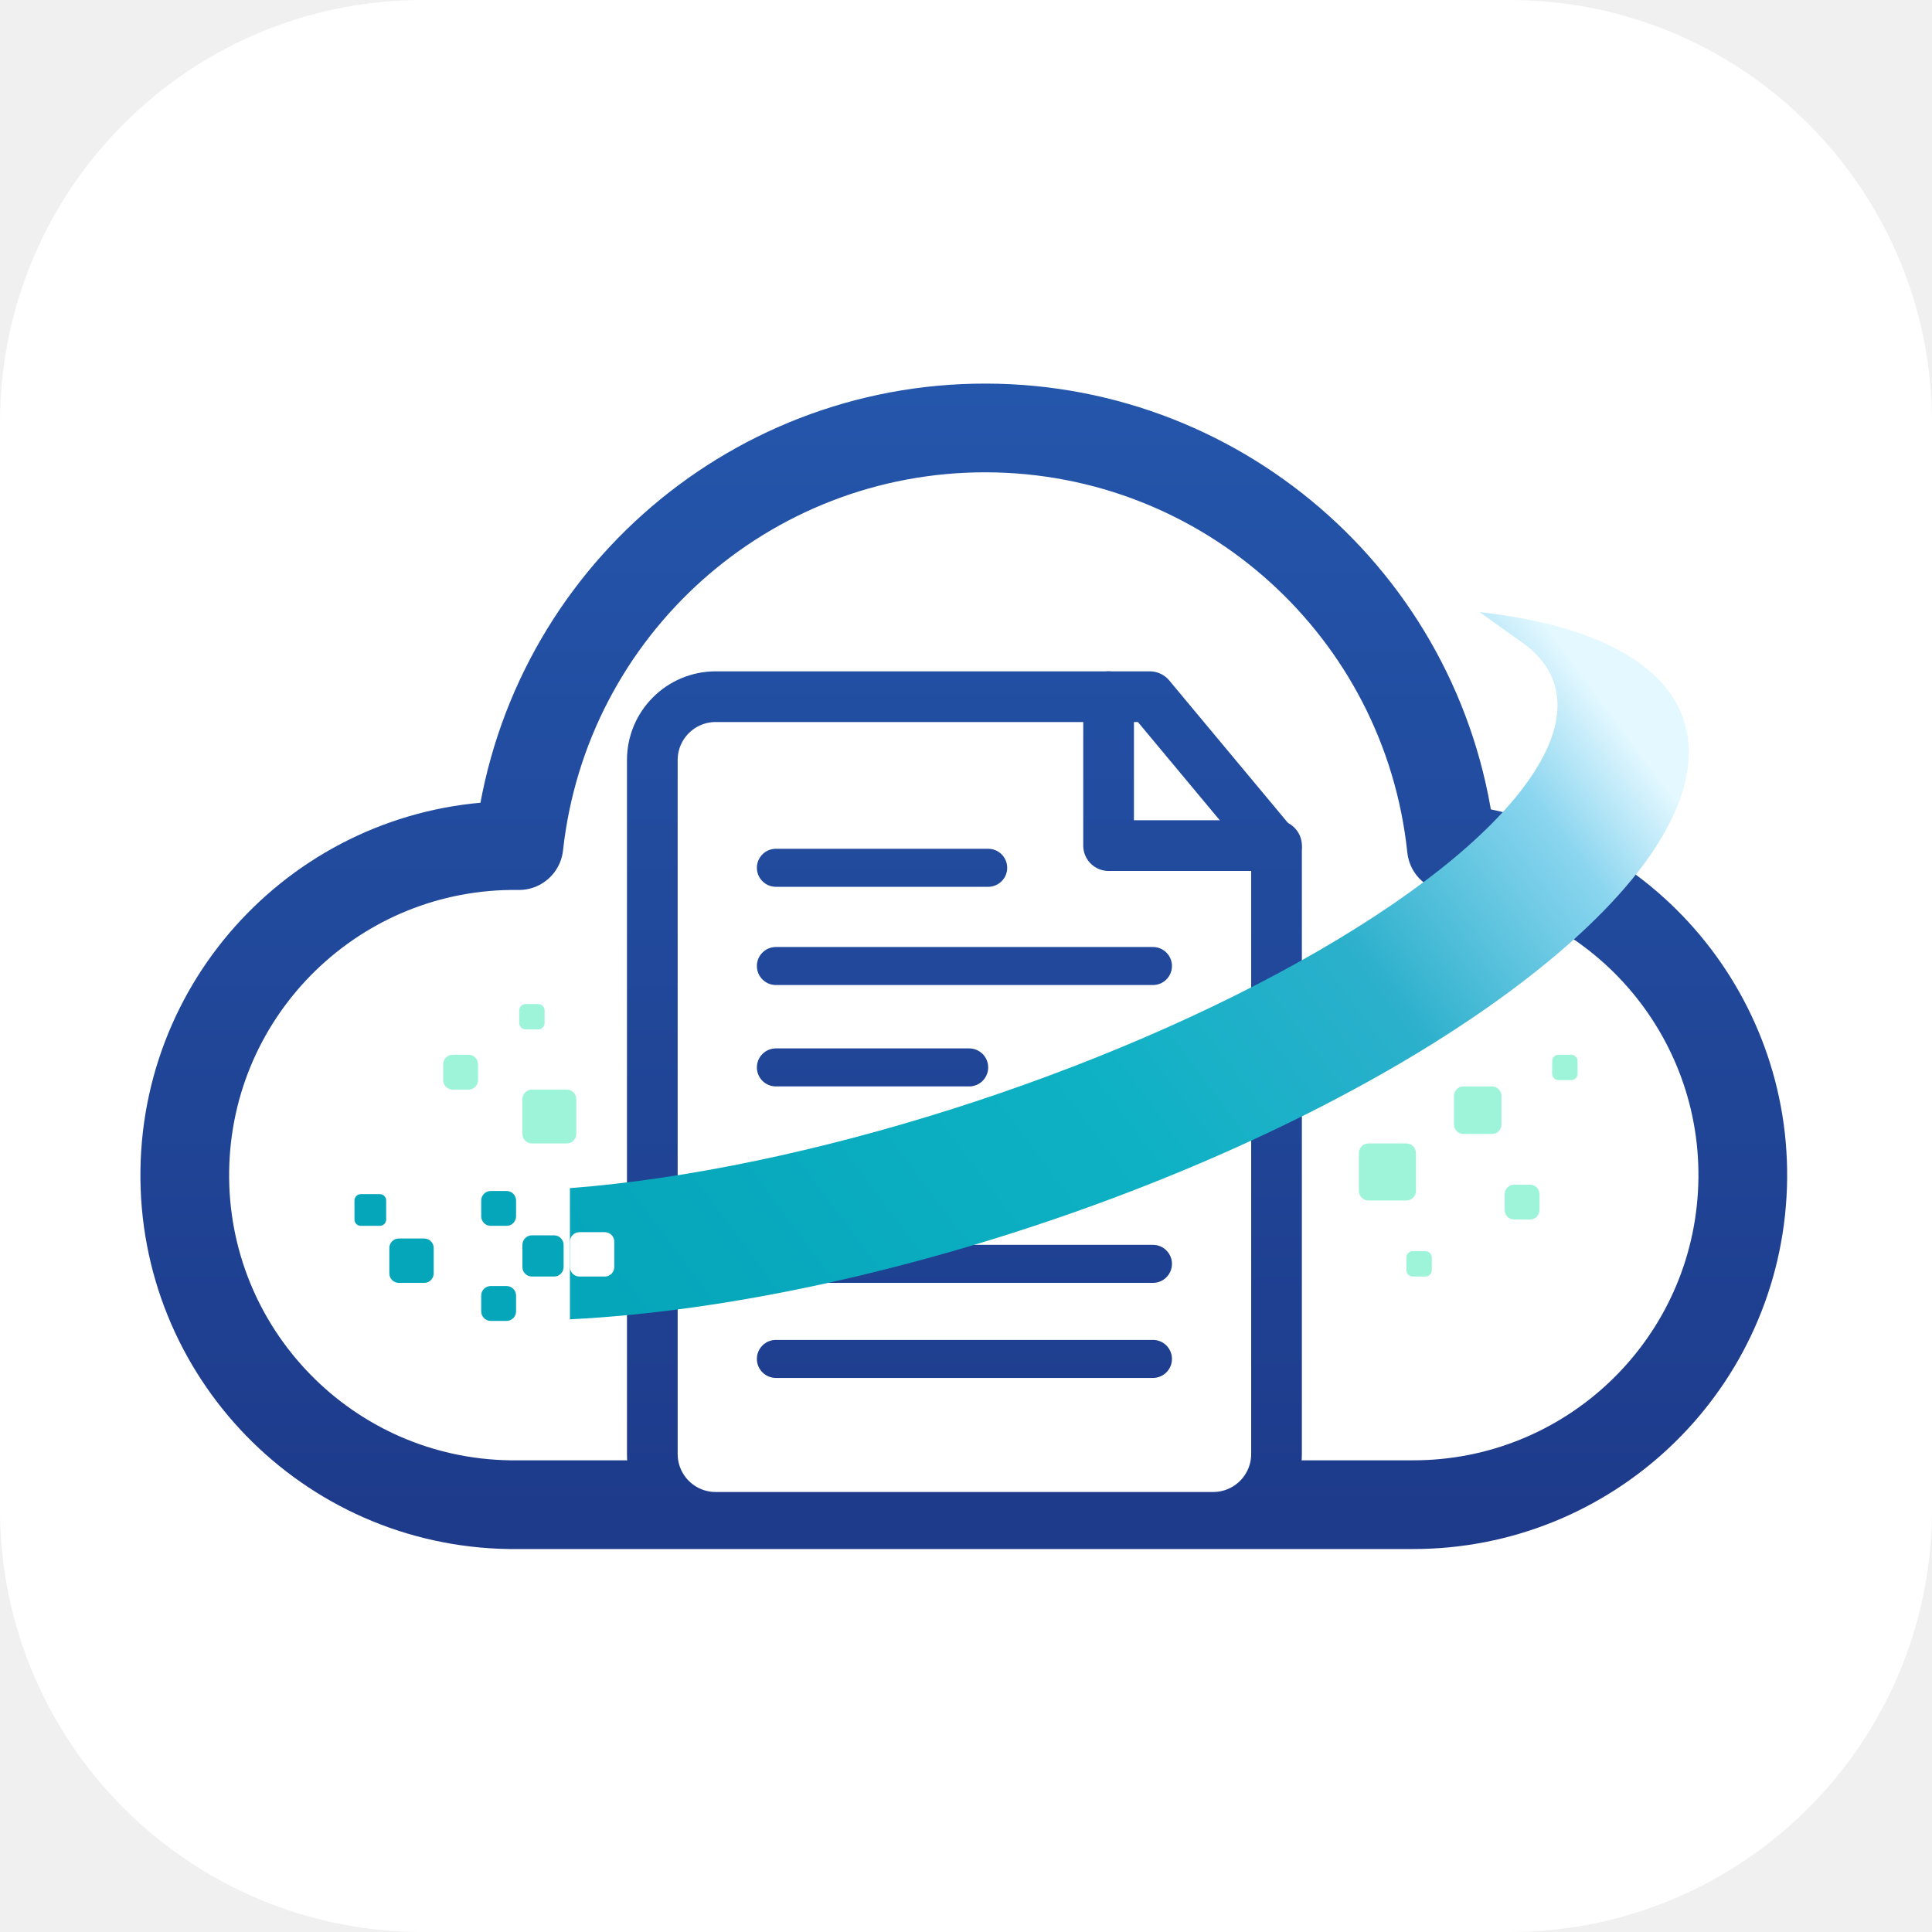
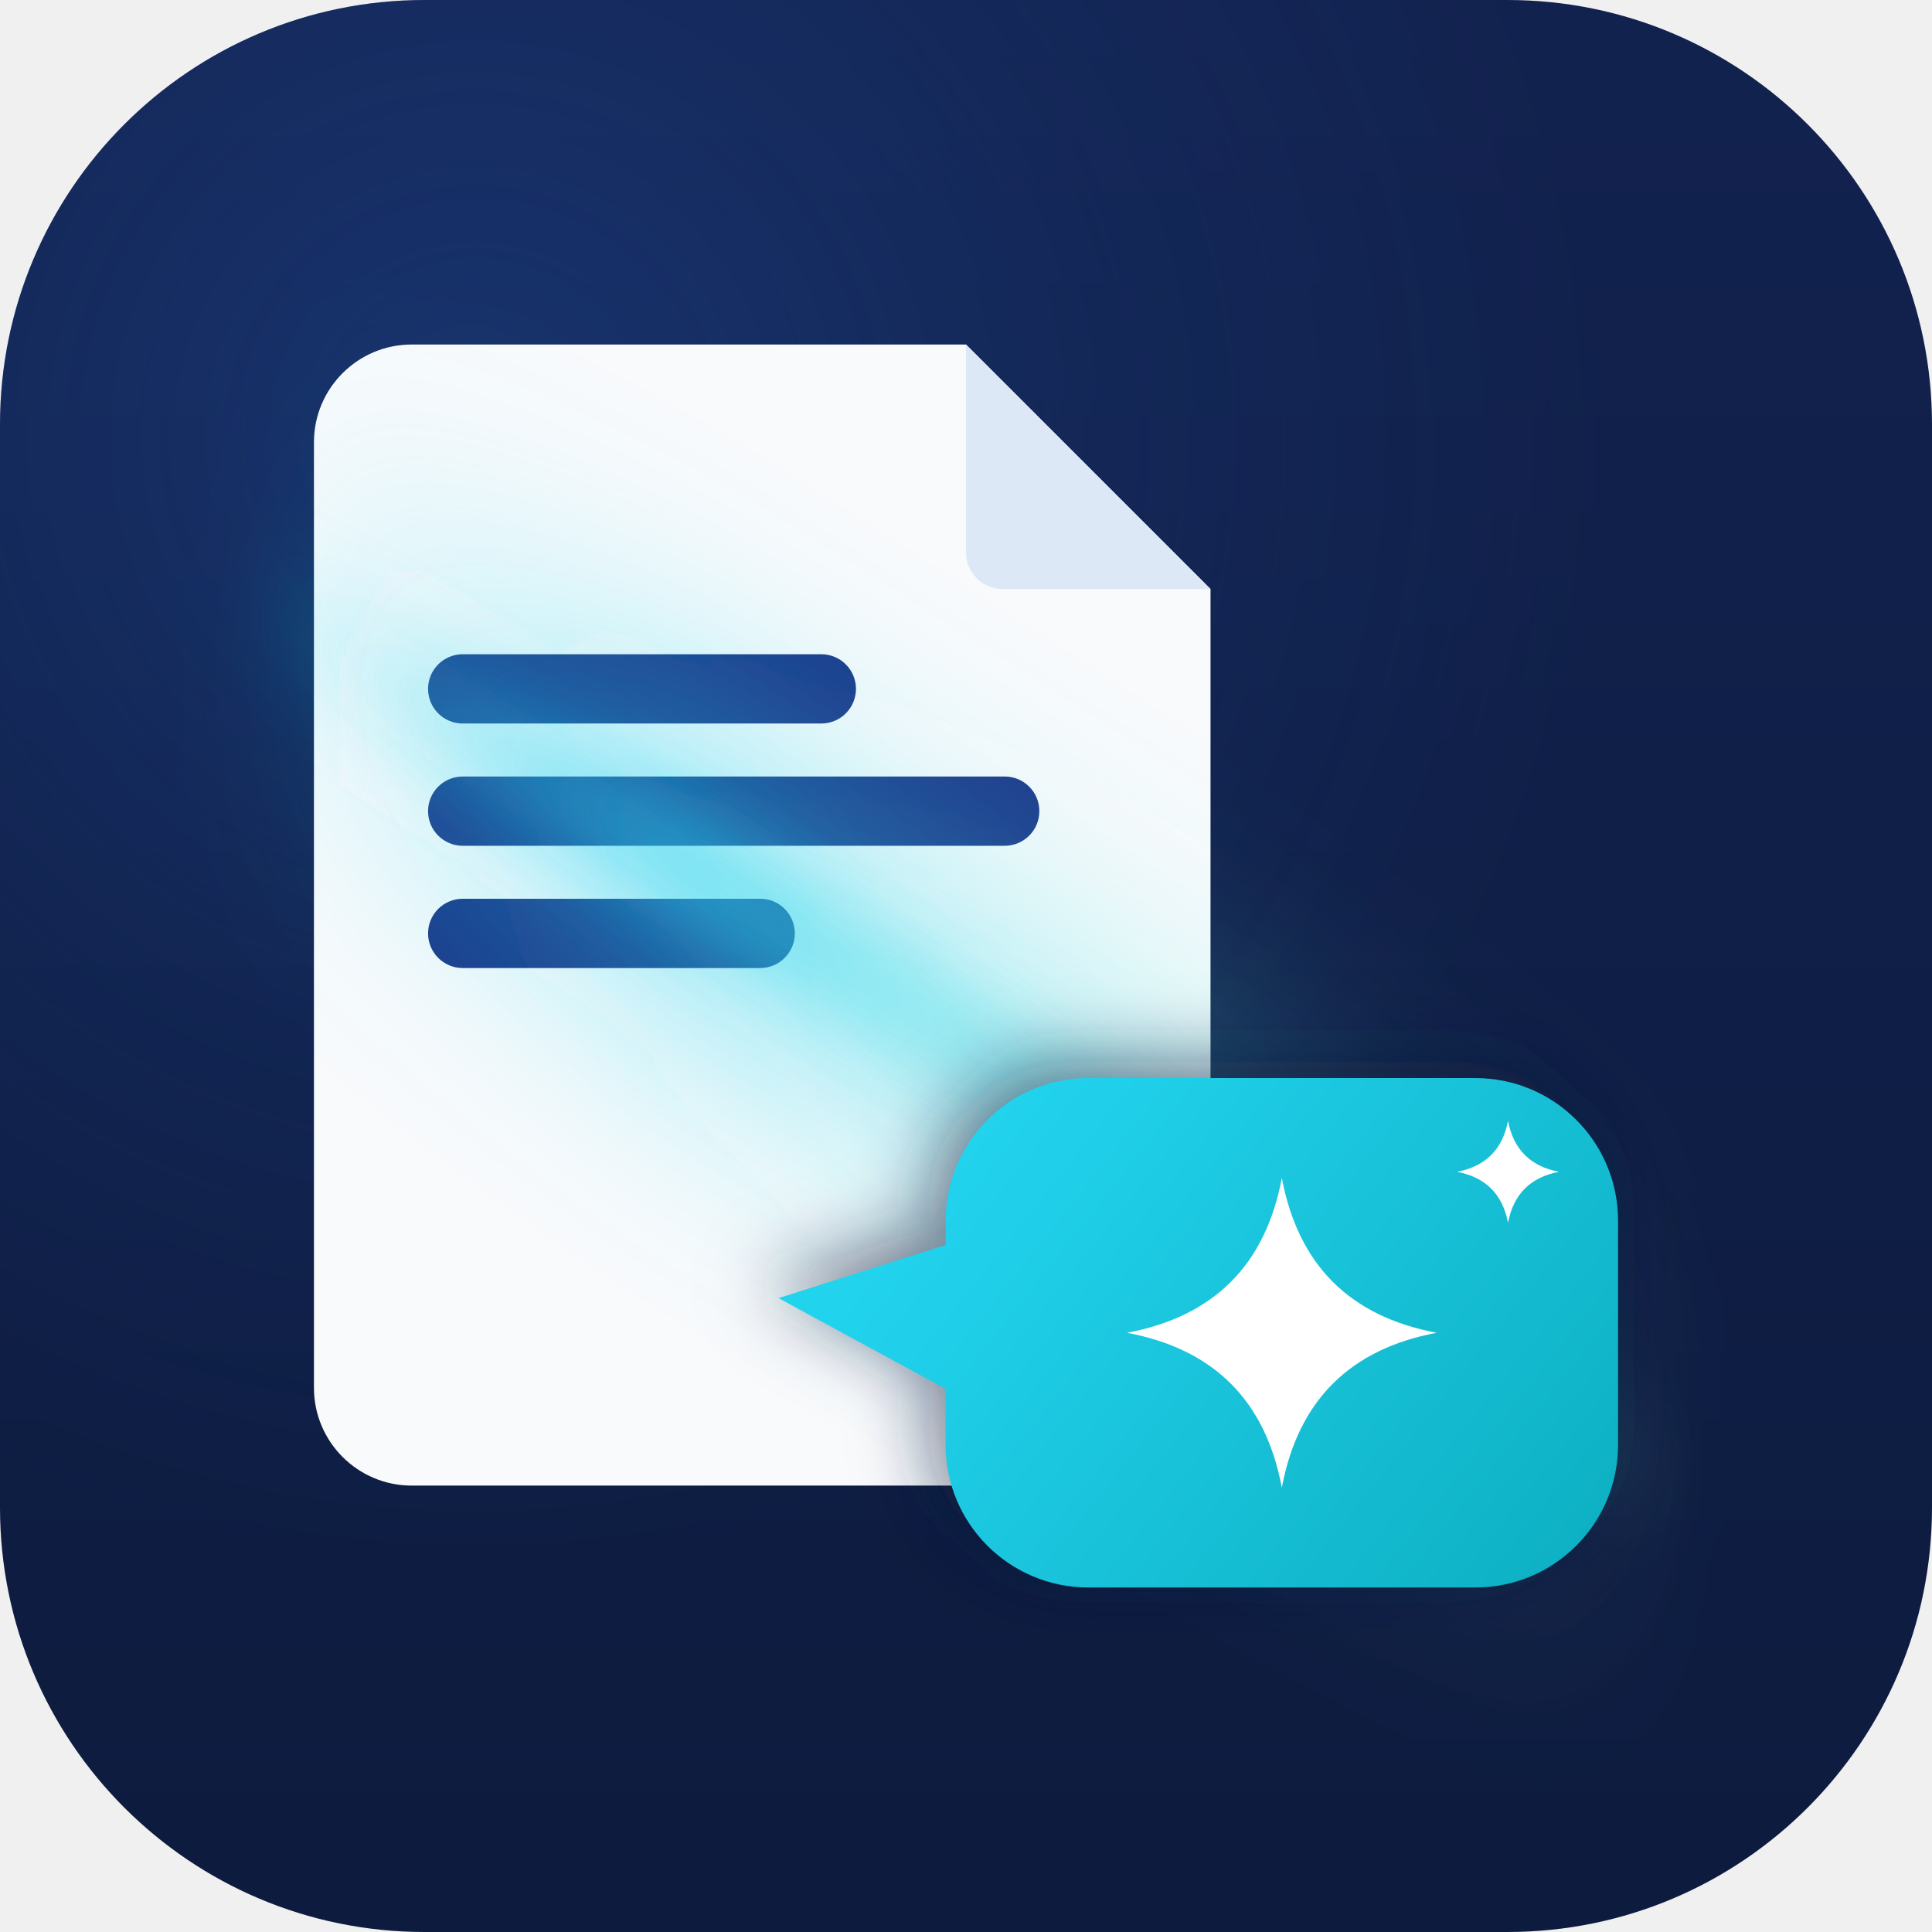
- <svg xmlns="http://www.w3.org/2000/svg" viewBox="0 0 512 512" width="512" height="512" role="img" aria-label="Scandora">
-   <rect width="512" height="512" rx="112" fill="#ffffff" />
-   <g transform="translate(36 101.5) scale(0.8397)">
-     <defs>
-       <linearGradient id="scandoraInk" x1="262" y1="368" x2="262" y2="0" gradientUnits="userSpaceOnUse">
-         <stop offset="0" stop-color="#1E3A8A" />
-         <stop offset="1" stop-color="#2456AB" />
-       </linearGradient>
-       <linearGradient id="scandoraSweep" x1="137" y1="275" x2="430" y2="56" gradientUnits="userSpaceOnUse">
-         <stop offset="0" stop-color="#05A5BA" />
-         <stop offset="0.45" stop-color="#0EB1C4" />
-         <stop offset="0.7" stop-color="#2CB0CC" />
-         <stop offset="0.9" stop-color="#8AD5EF" />
-         <stop offset="1" stop-color="#E4F8FF" />
-       </linearGradient>
-       <mask id="scandoraSweepPixels" maskUnits="userSpaceOnUse" x="0" y="0" width="524" height="368">
-         <rect width="524" height="368" fill="#ffffff" />
-         <rect x="137" y="268" width="14" height="14" rx="3" fill="#000000" />
-       </mask>
-     </defs>
-     <path d="M118 354 L403 354 A104 104 0 0 0 415.2 146.7 A148 148 0 0 0 120.9 146 A104 104 0 1 0 118 354 Z" fill="none" stroke="url(#scandoraInk)" stroke-width="28" stroke-linecap="round" stroke-linejoin="round" />
-     <path d="M183 99 H320 L360 147 V338 A20 20 0 0 1 340 358 H183 A20 20 0 0 1 163 338 V119 A20 20 0 0 1 183 99 Z" fill="#ffffff" stroke="url(#scandoraInk)" stroke-width="16" stroke-linecap="round" stroke-linejoin="round" />
-     <path d="M307 99 V146 H360" fill="none" stroke="url(#scandoraInk)" stroke-width="16" stroke-linecap="round" stroke-linejoin="round" />
-     <g fill="url(#scandoraInk)">
-       <rect x="196" y="147" width="79" height="12" rx="6" />
-       <rect x="196" y="178" width="131" height="12" rx="6" />
-       <rect x="196" y="210" width="73" height="12" rx="6" />
-       <rect x="196" y="272" width="131" height="12" rx="6" />
-       <rect x="196" y="302" width="131" height="12" rx="6" />
+ <svg xmlns="http://www.w3.org/2000/svg" viewBox="0 0 1024 1024" width="1024" height="1024" role="img" aria-label="Scandora">
+   <defs>
+     <linearGradient id="tile" x1="512" y1="0" x2="512" y2="1024" gradientUnits="userSpaceOnUse">
+       <stop offset="0" stop-color="#12224F" />
+       <stop offset="1" stop-color="#0D1B3E" />
+     </linearGradient>
+     <radialGradient id="sapphire" cx="252" cy="232" r="600" gradientUnits="userSpaceOnUse">
+       <stop offset="0" stop-color="#2456AB" stop-opacity="0.35" />
+       <stop offset="0.55" stop-color="#2456AB" stop-opacity="0.12" />
+       <stop offset="1" stop-color="#2456AB" stop-opacity="0" />
+     </radialGradient>
+     <linearGradient id="beam" x1="0" y1="0" x2="1" y2="0">
+       <stop offset="0" stop-color="#22D3EE" stop-opacity="0" />
+       <stop offset="0.28" stop-color="#22D3EE" stop-opacity="0" />
+       <stop offset="0.5" stop-color="#22D3EE" stop-opacity="0.52" />
+       <stop offset="0.76" stop-color="#5FE6E2" stop-opacity="0.38" />
+       <stop offset="1" stop-color="#9EF4D9" stop-opacity="0" />
+     </linearGradient>
+     <linearGradient id="bubble" x1="586" y1="574" x2="866" y2="796" gradientUnits="userSpaceOnUse">
+       <stop offset="0" stop-color="#22D3EE" />
+       <stop offset="1" stop-color="#0EB1C4" />
+     </linearGradient>
+     <filter id="beamGlow" x="-25%" y="-240%" width="150%" height="580%">
+       <feGaussianBlur stdDeviation="54" />
+     </filter>
+     <filter id="beamCore" x="-25%" y="-240%" width="150%" height="580%">
+       <feGaussianBlur stdDeviation="16" />
+     </filter>
+     <filter id="inkShadow" x="-40%" y="-40%" width="180%" height="180%">
+       <feGaussianBlur stdDeviation="18" />
+     </filter>
+     <clipPath id="squircle">
+       <rect width="1024" height="1024" rx="225" ry="225" />
+     </clipPath>
+   </defs>
+   <g clip-path="url(#squircle)">
+     <rect width="1024" height="1024" fill="url(#tile)" />
+     <rect width="1024" height="1024" fill="url(#sapphire)" />
+     <g transform="translate(512 512) scale(1.08) translate(-570 -505)">
+       <path d="M298 200 H570 L690 320 V712 A48 48 0 0 1 642 760 H298 A48 48 0 0 1 250 712 V248 A48 48 0 0 1 298 200 Z" fill="#F8FAFC" />
+       <path d="M570 200 L690 320 H588 A18 18 0 0 1 570 302 Z" fill="#DCE8F5" />
+       <g fill="#1E3A8A">
+         <rect x="306" y="352" width="210" height="34" rx="17" />
+         <rect x="306" y="412" width="300" height="34" rx="17" />
+         <rect x="306" y="472" width="180" height="34" rx="17" />
+       </g>
    </g>
-     <path d="M424.1 72.3 A243.1 86.5 -18.48 0 1 137 295.5 L137 254.1 A213 67.6 -18.45 0 0 436.1 80.9 Z" fill="url(#scandoraSweep)" mask="url(#scandoraSweepPixels)" />
-     <g fill="url(#scandoraSweep)">
-       <rect x="122" y="269" width="13" height="13" rx="3" />
-       <rect x="109" y="255" width="11" height="11" rx="3" />
-       <rect x="109" y="285" width="11" height="11" rx="3" />
-       <rect x="80" y="270" width="14" height="14" rx="3" />
-       <rect x="69" y="256" width="10" height="10" rx="2" />
+     <g transform="rotate(32 380 470)">
+       <rect x="-260" y="410" width="1240" height="120" rx="60" fill="url(#beam)" filter="url(#beamGlow)" />
+       <rect x="-260" y="446" width="1240" height="48" rx="24" fill="url(#beam)" filter="url(#beamCore)" opacity="0.85" />
    </g>
-     <g fill="#9EF4D9">
-       <rect x="122" y="223" width="17" height="17" rx="3" />
-       <rect x="97" y="212" width="11" height="11" rx="3" />
-       <rect x="121" y="196" width="8" height="8" rx="2" />
-       <rect x="386" y="240" width="18" height="18" rx="3" />
-       <rect x="416" y="222" width="15" height="15" rx="3" />
-       <rect x="432" y="253" width="11" height="11" rx="3" />
-       <rect x="447" y="212" width="8" height="8" rx="2" />
-       <rect x="401" y="274" width="8" height="8" rx="2" />
+     <g transform="translate(512 512) scale(1.08) translate(-570 -505)">
+       <g transform="translate(-8 -8)" opacity="0.55" filter="url(#inkShadow)">
+         <path d="M566 640 L478 668 L570 718 Z" fill="#0B1B3D" />
+         <rect x="560" y="560" width="330" height="250" rx="70" fill="#0B1B3D" />
+       </g>
+       <path d="M566 640 L478 668 L570 718 Z" fill="url(#bubble)" />
+       <rect x="560" y="560" width="330" height="250" rx="70" fill="url(#bubble)" />
+       <g fill="#FFFFFF">
+         <path d="M725 609 Q737 673 801 685 Q737 697 725 761 Q713 697 649 685 Q713 673 725 609 Z" />
+         <path d="M836 581 Q840 602 861 606 Q840 610 836 631 Q832 610 811 606 Q832 602 836 581 Z" />
+       </g>
    </g>
  </g>
</svg>
